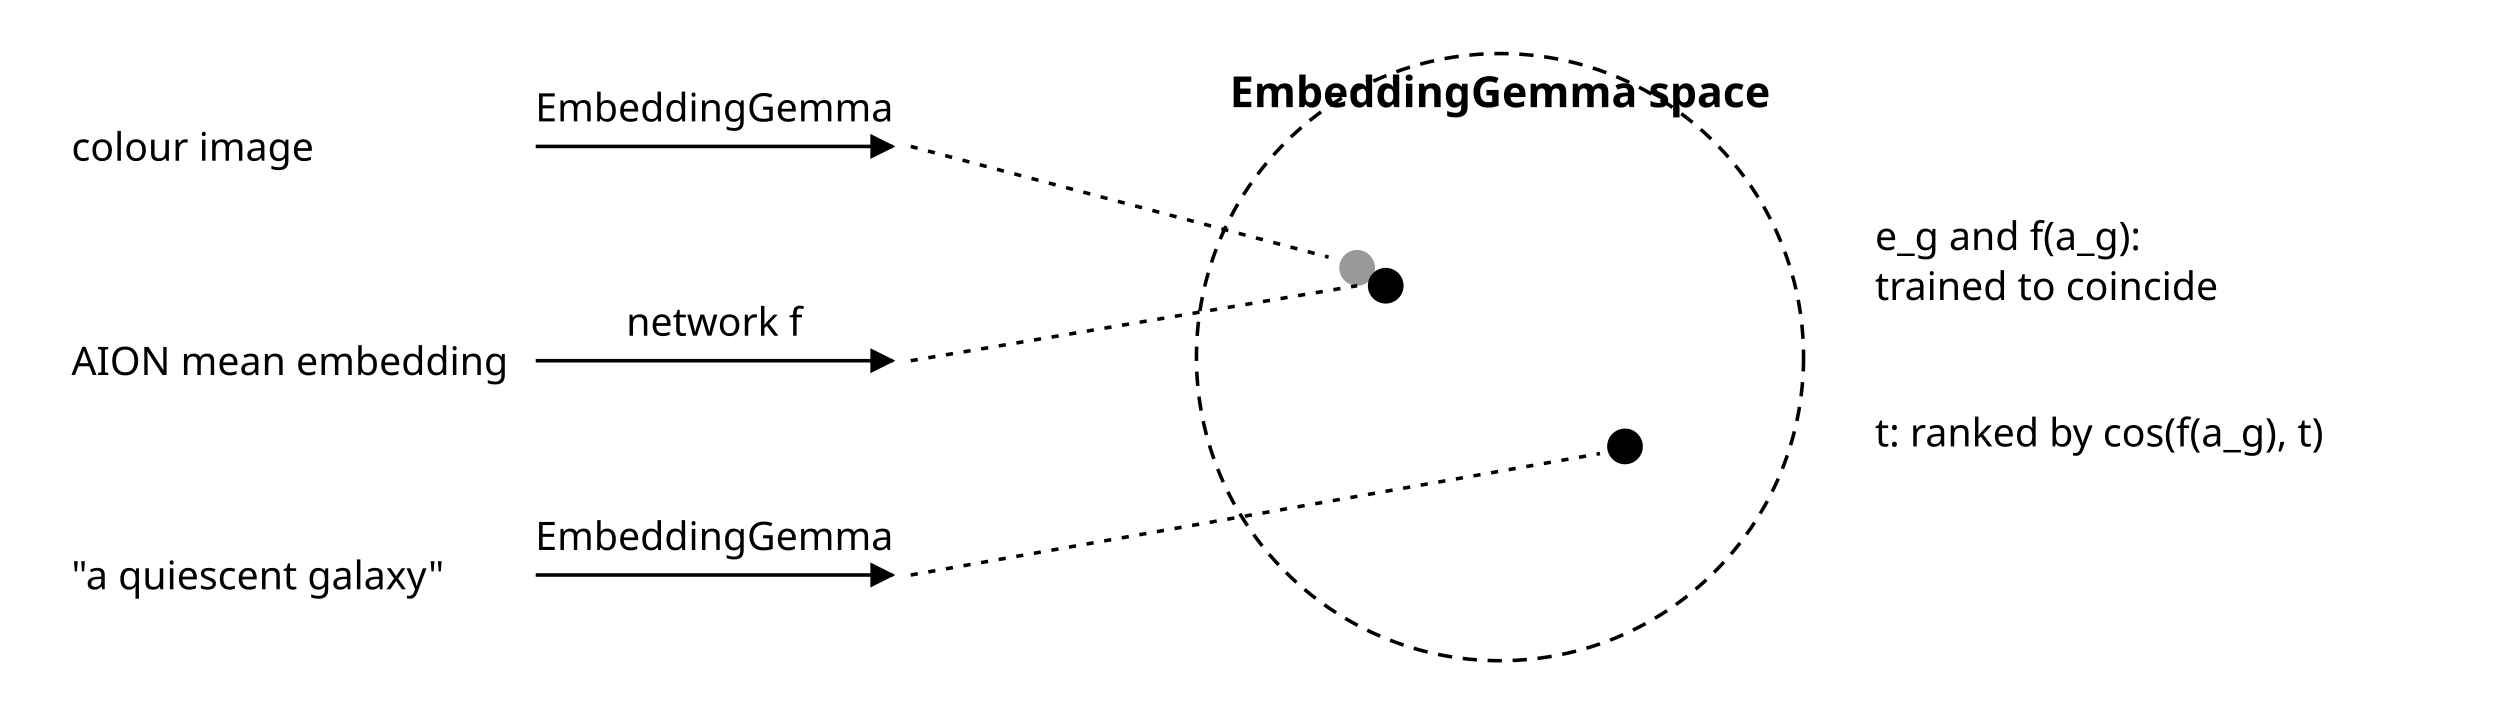
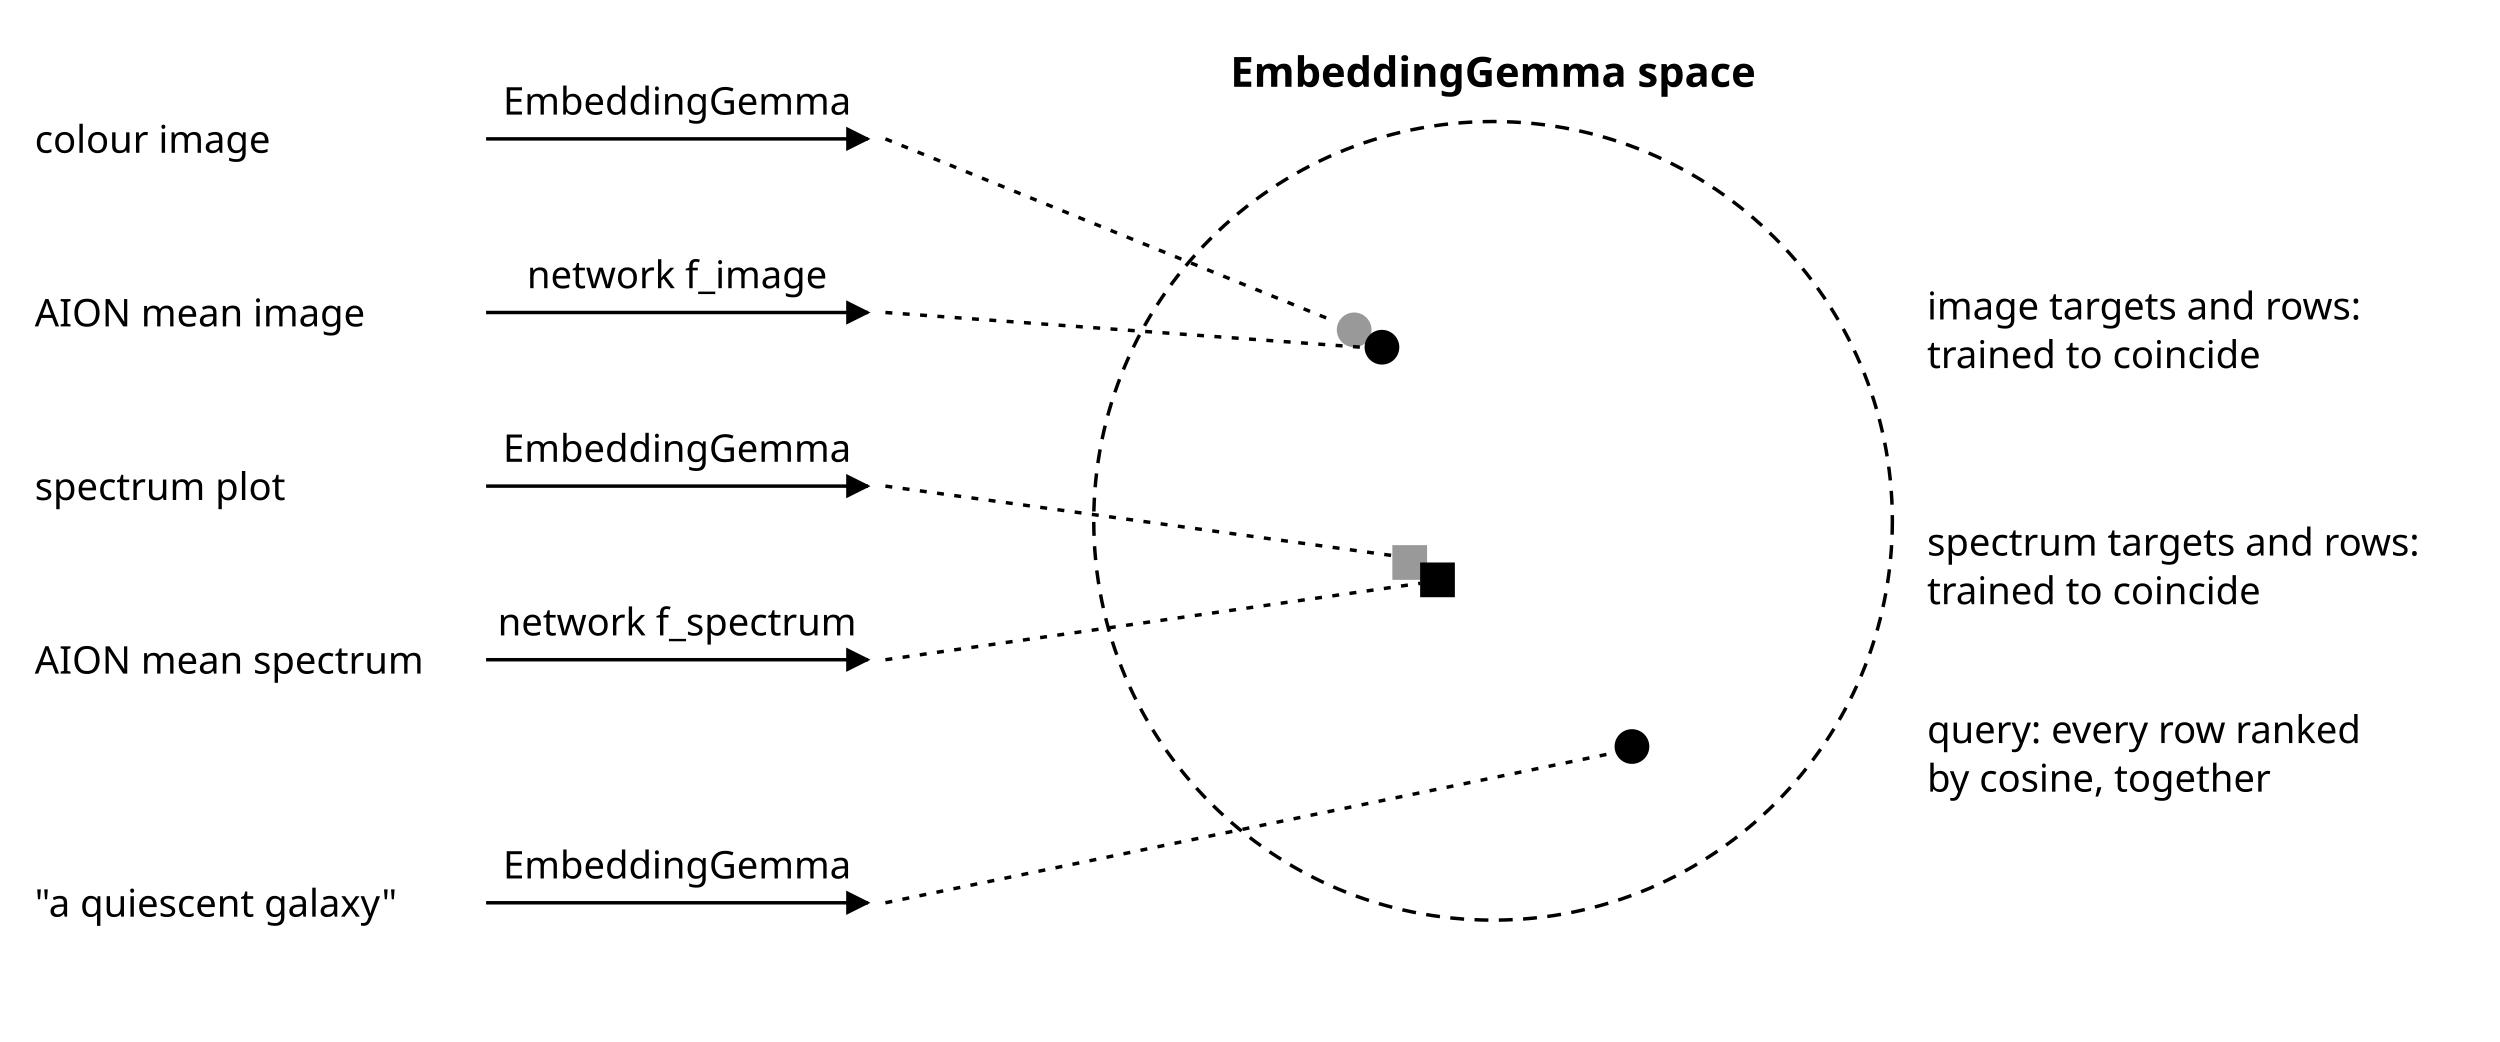
- <svg xmlns="http://www.w3.org/2000/svg" viewBox="0 0 700 200" width="100%" role="img" aria-labelledby="text-search-title" font-family="sans-serif" font-size="12" fill="none" stroke="currentColor">
+ <svg xmlns="http://www.w3.org/2000/svg" viewBox="0 0 720 300" width="100%" role="img" aria-labelledby="text-search-title" font-family="sans-serif" font-size="12" fill="none" stroke="currentColor">
  <defs>
    <marker id="text-search-arrow" viewBox="0 0 10 10" refX="9" refY="5" markerWidth="7" markerHeight="7" orient="auto">
      <path d="M0 0 L10 5 L0 10 z" fill="currentColor" stroke="none" />
    </marker>
  </defs>
  <g fill="currentColor" stroke="none" font-size="11">
-     <text x="20" y="45">colour image</text>
-     <text x="20" y="105">AION mean embedding</text>
-     <text x="20" y="165">"a quiescent galaxy"</text>
+     <text x="10" y="44">colour image</text>
+     <text x="10" y="94">AION mean image</text>
+     <text x="10" y="144">spectrum plot</text>
+     <text x="10" y="194">AION mean spectrum</text>
+     <text x="10" y="264">"a quiescent galaxy"</text>
  </g>
-   <line x1="150" y1="41" x2="250" y2="41" marker-end="url(#text-search-arrow)" />
-   <line x1="150" y1="101" x2="250" y2="101" marker-end="url(#text-search-arrow)" />
-   <line x1="150" y1="161" x2="250" y2="161" marker-end="url(#text-search-arrow)" />
+   <g marker-end="url(#text-search-arrow)">
+     <line x1="140" y1="40" x2="250" y2="40" />
+     <line x1="140" y1="90" x2="250" y2="90" />
+     <line x1="140" y1="140" x2="250" y2="140" />
+     <line x1="140" y1="190" x2="250" y2="190" />
+     <line x1="140" y1="260" x2="250" y2="260" />
+   </g>
  <g fill="currentColor" stroke="none" font-size="11" text-anchor="middle">
-     <text x="200" y="34">EmbeddingGemma</text>
-     <text x="200" y="94">network f</text>
-     <text x="200" y="154">EmbeddingGemma</text>
+     <text x="195" y="33">EmbeddingGemma</text>
+     <text x="195" y="83">network f_image</text>
+     <text x="195" y="133">EmbeddingGemma</text>
+     <text x="195" y="183">network f_spectrum</text>
+     <text x="195" y="253">EmbeddingGemma</text>
  </g>
-   <circle cx="420" cy="100" r="85" stroke-dasharray="4 3" />
-   <text x="420" y="30" fill="currentColor" stroke="none" text-anchor="middle" font-weight="bold">EmbeddingGemma space</text>
+   <circle cx="430" cy="150" r="115" stroke-dasharray="4 3" />
+   <text x="430" y="25" fill="currentColor" stroke="none" text-anchor="middle" font-weight="bold">EmbeddingGemma space</text>
  <g fill="currentColor" stroke="none">
-     <circle cx="380" cy="75" r="5" fill-opacity="0.4" />
-     <circle cx="388" cy="80" r="5" />
-     <circle cx="455" cy="125" r="5" />
+     <circle cx="390" cy="95" r="5" fill-opacity="0.4" />
+     <circle cx="398" cy="100" r="5" />
+     <rect x="401" y="157" width="10" height="10" fill-opacity="0.4" />
+     <rect x="409" y="162" width="10" height="10" />
+     <circle cx="470" cy="215" r="5" />
  </g>
-   <line x1="255" y1="41" x2="372" y2="72" stroke-dasharray="2 3" />
-   <line x1="255" y1="101" x2="380" y2="80" stroke-dasharray="2 3" />
-   <line x1="255" y1="161" x2="448" y2="127" stroke-dasharray="2 3" />
+   <g stroke-dasharray="2 3">
+     <line x1="255" y1="40" x2="383" y2="92" />
+     <line x1="255" y1="90" x2="392" y2="100" />
+     <line x1="255" y1="140" x2="401" y2="160" />
+     <line x1="255" y1="190" x2="409" y2="168" />
+     <line x1="255" y1="260" x2="464" y2="217" />
+   </g>
  <g fill="currentColor" stroke="none" font-size="11">
-     <text x="525" y="70">e_g and f(a_g):</text>
-     <text x="525" y="84">trained to coincide</text>
-     <text x="525" y="125">t: ranked by cos(f(a_g), t)</text>
+     <text x="555" y="92">image targets and rows:</text>
+     <text x="555" y="106">trained to coincide</text>
+     <text x="555" y="160">spectrum targets and rows:</text>
+     <text x="555" y="174">trained to coincide</text>
+     <text x="555" y="214">query: every row ranked</text>
+     <text x="555" y="228">by cosine, together</text>
  </g>
</svg>
